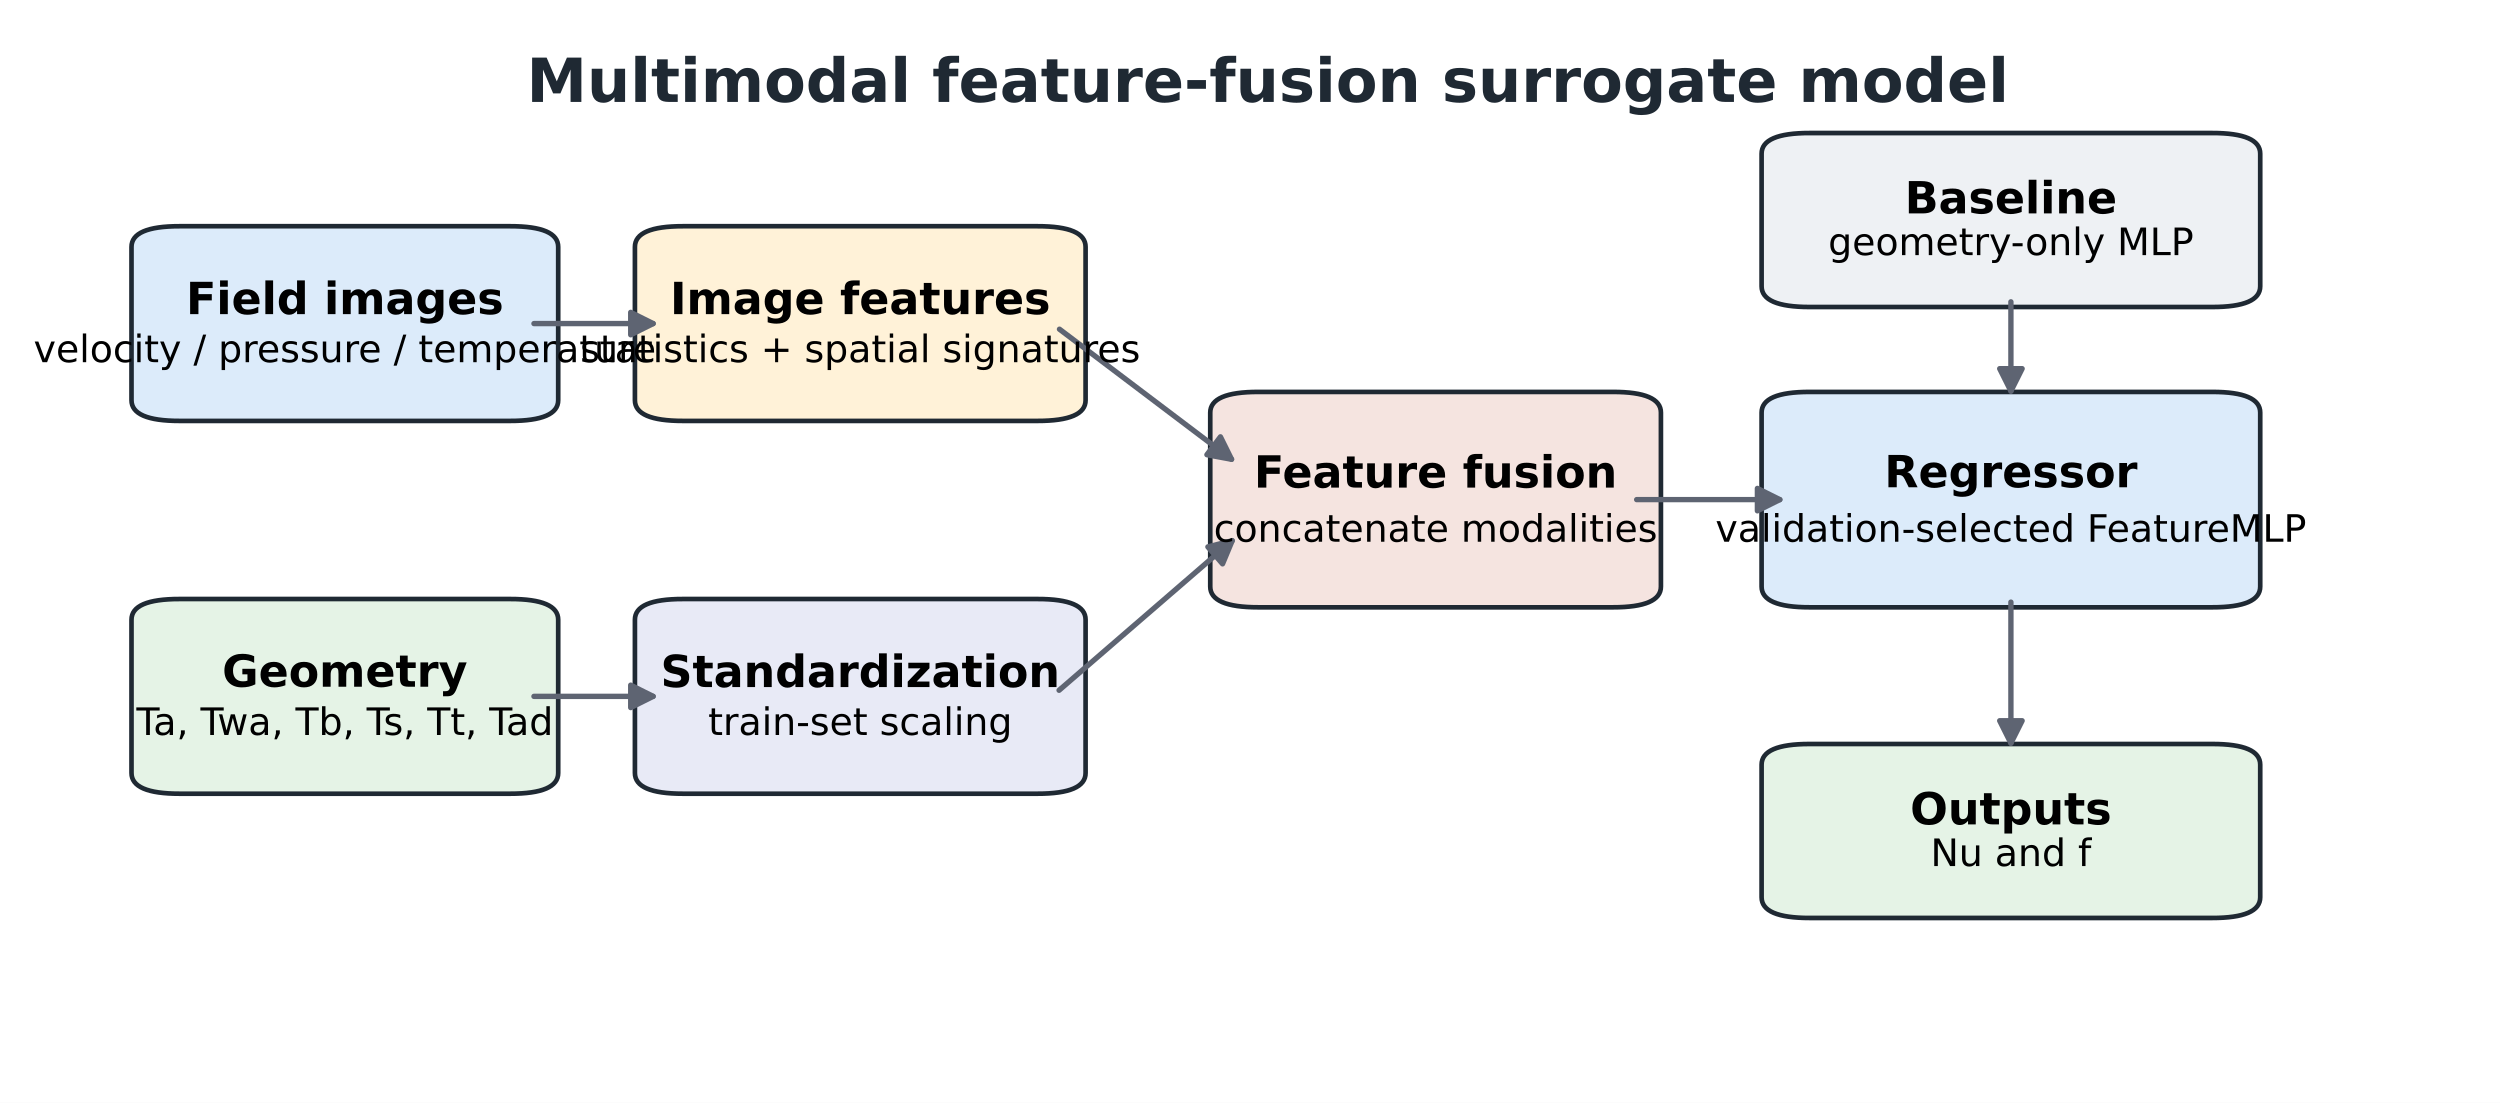
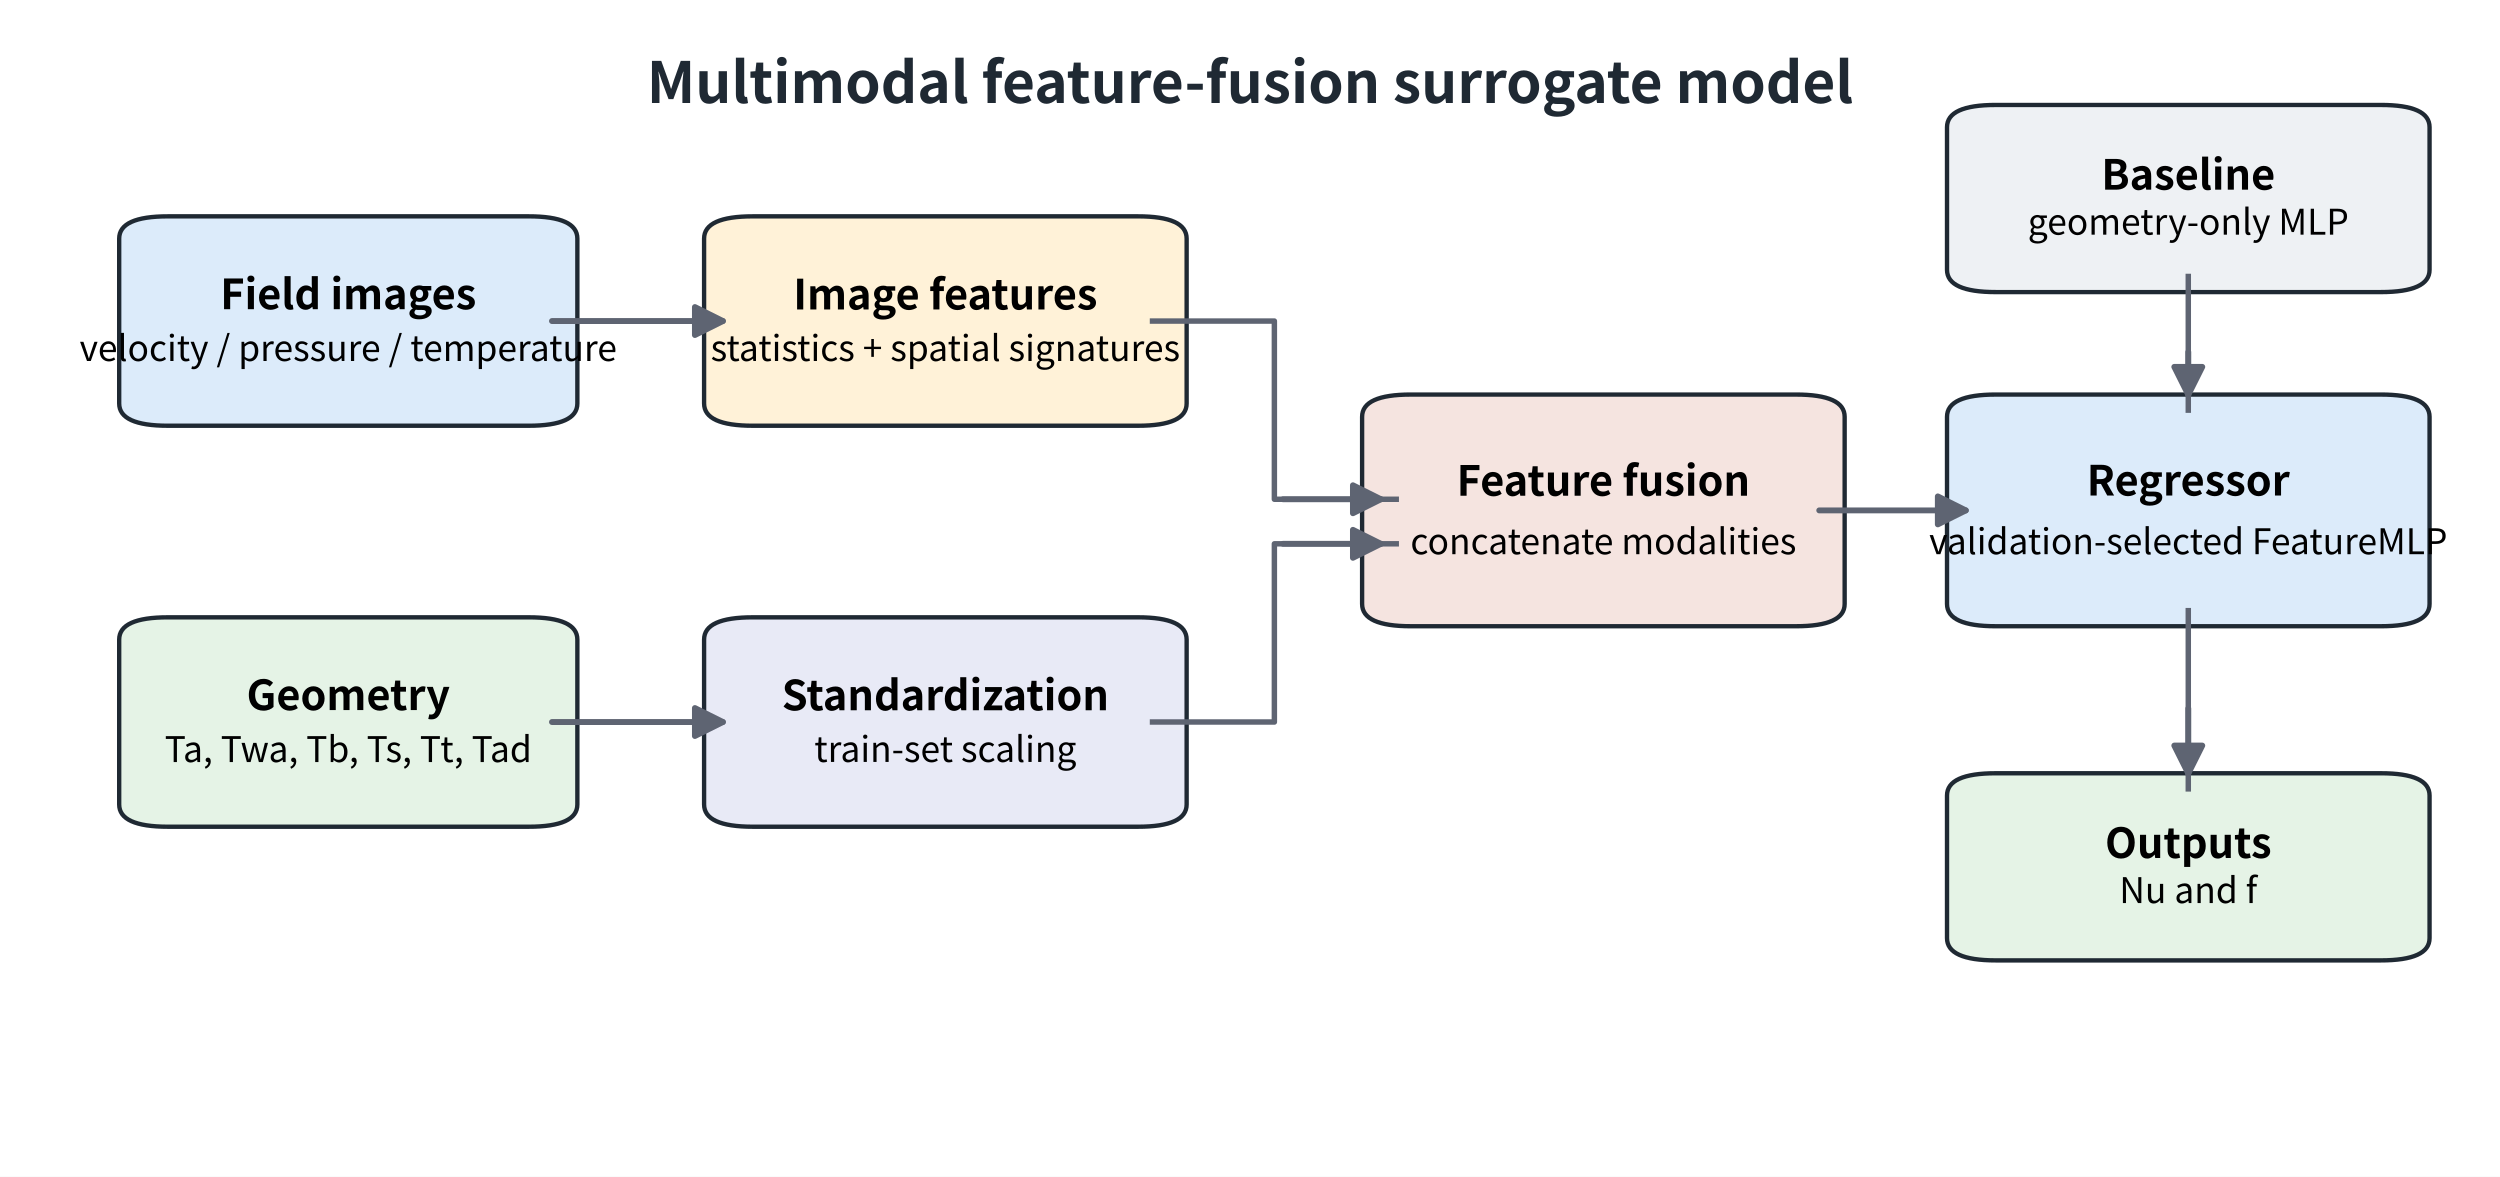
- <svg xmlns="http://www.w3.org/2000/svg" width="535.374pt" height="236.16pt" viewBox="0 0 535.374 236.16" version="1.1">
+ <svg xmlns="http://www.w3.org/2000/svg" width="572.4pt" height="269.424pt" viewBox="0 0 572.4 269.424" version="1.1">
  <defs>
    <style type="text/css">*{stroke-linejoin: round; stroke-linecap: butt}</style>
  </defs>
  <g id="figure_1">
    <g id="patch_1">
-       <path d="M 0 236.16  L 535.374 236.16  L 535.374 0  L 0 0  z " style="fill: #ffffff" />
+       <path d="M 0 269.424  L 572.4 269.424  L 572.4 0  L 0 0  z " style="fill: #ffffff" />
    </g>
    <g id="axes_1">
      <g id="patch_2">
-         <path d="M 38.429 90.138  L 109.272 90.138  Q 119.539 90.138 119.539 85.703  L 119.539 52.883  Q 119.539 48.447 109.272 48.447  L 38.429 48.447  Q 28.161 48.447 28.161 52.883  L 28.161 85.703  Q 28.161 90.138 38.429 90.138  z " clip-path="url(#pbd015eefd4)" style="fill: #dcebfa; stroke: #1f2933; stroke-linejoin: miter" />
+         <path d="M 38.448 97.478  L 121.032 97.478  Q 132.192 97.478 132.192 92.378  L 132.192 54.634  Q 132.192 49.534 121.032 49.534  L 38.448 49.534  Q 27.288 49.534 27.288 54.634  L 27.288 92.378  Q 27.288 97.478 38.448 97.478  z " clip-path="url(#p2d0acf0217)" style="fill: #dcebfa; stroke: #1f2933; stroke-linejoin: miter" />
      </g>
      <g id="patch_3">
-         <path d="M 146.234 90.138  L 222.211 90.138  Q 232.479 90.138 232.479 85.703  L 232.479 52.883  Q 232.479 48.447 222.211 48.447  L 146.234 48.447  Q 135.967 48.447 135.967 52.883  L 135.967 85.703  Q 135.967 90.138 146.234 90.138  z " clip-path="url(#pbd015eefd4)" style="fill: #fff2d8; stroke: #1f2933; stroke-linejoin: miter" />
+         <path d="M 172.368 97.478  L 260.532 97.478  Q 271.692 97.478 271.692 92.378  L 271.692 54.634  Q 271.692 49.534 260.532 49.534  L 172.368 49.534  Q 161.208 49.534 161.208 54.634  L 161.208 92.378  Q 161.208 97.478 172.368 97.478  z " clip-path="url(#p2d0acf0217)" style="fill: #fff2d8; stroke: #1f2933; stroke-linejoin: miter" />
      </g>
      <g id="patch_4">
-         <path d="M 38.429 169.972  L 109.272 169.972  Q 119.539 169.972 119.539 165.537  L 119.539 132.716  Q 119.539 128.281 109.272 128.281  L 38.429 128.281  Q 28.161 128.281 28.161 132.716  L 28.161 165.537  Q 28.161 169.972 38.429 169.972  z " clip-path="url(#pbd015eefd4)" style="fill: #e5f3e6; stroke: #1f2933; stroke-linejoin: miter" />
+         <path d="M 38.448 189.287  L 121.032 189.287  Q 132.192 189.287 132.192 184.187  L 132.192 146.443  Q 132.192 141.343 121.032 141.343  L 38.448 141.343  Q 27.288 141.343 27.288 146.443  L 27.288 184.187  Q 27.288 189.287 38.448 189.287  z " clip-path="url(#p2d0acf0217)" style="fill: #e5f3e6; stroke: #1f2933; stroke-linejoin: miter" />
      </g>
      <g id="patch_5">
-         <path d="M 146.234 169.972  L 222.211 169.972  Q 232.479 169.972 232.479 165.537  L 232.479 132.716  Q 232.479 128.281 222.211 128.281  L 146.234 128.281  Q 135.967 128.281 135.967 132.716  L 135.967 165.537  Q 135.967 169.972 146.234 169.972  z " clip-path="url(#pbd015eefd4)" style="fill: #e8eaf6; stroke: #1f2933; stroke-linejoin: miter" />
+         <path d="M 172.368 189.287  L 260.532 189.287  Q 271.692 189.287 271.692 184.187  L 271.692 146.443  Q 271.692 141.343 260.532 141.343  L 172.368 141.343  Q 161.208 141.343 161.208 146.443  L 161.208 184.187  Q 161.208 189.287 172.368 189.287  z " clip-path="url(#p2d0acf0217)" style="fill: #e8eaf6; stroke: #1f2933; stroke-linejoin: miter" />
      </g>
      <g id="patch_6">
-         <path d="M 269.441 130.055  L 345.418 130.055  Q 355.685 130.055 355.685 125.62  L 355.685 88.364  Q 355.685 83.929 345.418 83.929  L 269.441 83.929  Q 259.173 83.929 259.173 88.364  L 259.173 125.62  Q 259.173 130.055 269.441 130.055  z " clip-path="url(#pbd015eefd4)" style="fill: #f5e4e0; stroke: #1f2933; stroke-linejoin: miter" />
+         <path d="M 323.028 143.383  L 411.192 143.383  Q 422.352 143.383 422.352 138.282  L 422.352 95.438  Q 422.352 90.338 411.192 90.338  L 323.028 90.338  Q 311.868 90.338 311.868 95.438  L 311.868 138.282  Q 311.868 143.383 323.028 143.383  z " clip-path="url(#p2d0acf0217)" style="fill: #f5e4e0; stroke: #1f2933; stroke-linejoin: miter" />
      </g>
      <g id="patch_7">
-         <path d="M 387.513 130.055  L 473.758 130.055  Q 484.025 130.055 484.025 125.62  L 484.025 88.364  Q 484.025 83.929 473.758 83.929  L 387.513 83.929  Q 377.246 83.929 377.246 88.364  L 377.246 125.62  Q 377.246 130.055 387.513 130.055  z " clip-path="url(#pbd015eefd4)" style="fill: #dcebfa; stroke: #1f2933; stroke-linejoin: miter" />
+         <path d="M 456.948 143.383  L 545.112 143.383  Q 556.272 143.383 556.272 138.282  L 556.272 95.438  Q 556.272 90.338 545.112 90.338  L 456.948 90.338  Q 445.788 90.338 445.788 95.438  L 445.788 138.282  Q 445.788 143.383 456.948 143.383  z " clip-path="url(#p2d0acf0217)" style="fill: #dcebfa; stroke: #1f2933; stroke-linejoin: miter" />
      </g>
      <g id="patch_8">
-         <path d="M 387.513 196.583  L 473.758 196.583  Q 484.025 196.583 484.025 192.148  L 484.025 163.763  Q 484.025 159.327 473.758 159.327  L 387.513 159.327  Q 377.246 159.327 377.246 163.763  L 377.246 192.148  Q 377.246 196.583 387.513 196.583  z " clip-path="url(#pbd015eefd4)" style="fill: #e5f3e6; stroke: #1f2933; stroke-linejoin: miter" />
+         <path d="M 456.948 219.89  L 545.112 219.89  Q 556.272 219.89 556.272 214.79  L 556.272 182.146  Q 556.272 177.046 545.112 177.046  L 456.948 177.046  Q 445.788 177.046 445.788 182.146  L 445.788 214.79  Q 445.788 219.89 456.948 219.89  z " clip-path="url(#p2d0acf0217)" style="fill: #e5f3e6; stroke: #1f2933; stroke-linejoin: miter" />
      </g>
      <g id="patch_9">
-         <path d="M 387.513 65.745  L 473.758 65.745  Q 484.025 65.745 484.025 61.309  L 484.025 32.924  Q 484.025 28.489 473.758 28.489  L 387.513 28.489  Q 377.246 28.489 377.246 32.924  L 377.246 61.309  Q 377.246 65.745 387.513 65.745  z " clip-path="url(#pbd015eefd4)" style="fill: #eef1f4; stroke: #1f2933; stroke-linejoin: miter" />
+         <path d="M 456.948 66.876  L 545.112 66.876  Q 556.272 66.876 556.272 61.775  L 556.272 29.132  Q 556.272 24.032 545.112 24.032  L 456.948 24.032  Q 445.788 24.032 445.788 29.132  L 445.788 61.775  Q 445.788 66.876 456.948 66.876  z " clip-path="url(#p2d0acf0217)" style="fill: #eef1f4; stroke: #1f2933; stroke-linejoin: miter" />
      </g>
      <g id="patch_10">
-         <path d="M 114.349 69.293  Q 127.751 69.293 139.867 69.293  " clip-path="url(#pbd015eefd4)" style="fill: none; stroke: #5e6472; stroke-width: 1.15; stroke-linecap: round" />
-         <path d="M 135.067 66.893  L 139.867 69.293  L 135.067 71.693  z " clip-path="url(#pbd015eefd4)" style="fill: #5e6472; stroke: #5e6472; stroke-width: 1.15; stroke-linecap: round" />
+         <path d="M 126.383 73.506  Q 146.701 73.506 165.509 73.506  " clip-path="url(#p2d0acf0217)" style="fill: none; stroke: #5e6472; stroke-width: 1.35; stroke-linecap: round" />
+         <path d="M 159.109 70.306  L 165.509 73.506  L 159.109 76.706  z " clip-path="url(#p2d0acf0217)" style="fill: #5e6472; stroke: #5e6472; stroke-width: 1.35; stroke-linecap: round" />
      </g>
      <g id="patch_11">
-         <path d="M 114.349 149.126  Q 127.751 149.126 139.867 149.126  " clip-path="url(#pbd015eefd4)" style="fill: none; stroke: #5e6472; stroke-width: 1.15; stroke-linecap: round" />
-         <path d="M 135.067 146.726  L 139.867 149.126  L 135.067 151.526  z " clip-path="url(#pbd015eefd4)" style="fill: #5e6472; stroke: #5e6472; stroke-width: 1.15; stroke-linecap: round" />
+         <path d="M 126.383 165.315  Q 146.701 165.315 165.509 165.315  " clip-path="url(#p2d0acf0217)" style="fill: none; stroke: #5e6472; stroke-width: 1.35; stroke-linecap: round" />
+         <path d="M 159.109 162.115  L 165.509 165.315  L 159.109 168.515  z " clip-path="url(#p2d0acf0217)" style="fill: #5e6472; stroke: #5e6472; stroke-width: 1.35; stroke-linecap: round" />
      </g>
      <g id="patch_12">
-         <path d="M 226.888 70.5  Q 245.826 84.816 263.737 98.356  " clip-path="url(#pbd015eefd4)" style="fill: none; stroke: #5e6472; stroke-width: 1.15; stroke-linecap: round" />
-         <path d="M 261.356 93.547  L 263.737 98.356  L 258.461 97.376  z " clip-path="url(#pbd015eefd4)" style="fill: #5e6472; stroke: #5e6472; stroke-width: 1.15; stroke-linecap: round" />
+         <path d="M 293.779 114.31  Q 305.729 114.31 316.169 114.31  " clip-path="url(#p2d0acf0217)" style="fill: none; stroke: #5e6472; stroke-width: 1.35; stroke-linecap: round" />
+         <path d="M 309.769 111.11  L 316.169 114.31  L 309.769 117.51  z " clip-path="url(#p2d0acf0217)" style="fill: #5e6472; stroke: #5e6472; stroke-width: 1.35; stroke-linecap: round" />
      </g>
      <g id="patch_13">
-         <path d="M 226.803 147.821  Q 245.825 131.387 263.874 115.793  " clip-path="url(#pbd015eefd4)" style="fill: none; stroke: #5e6472; stroke-width: 1.15; stroke-linecap: round" />
-         <path d="M 258.672 117.115  L 263.874 115.793  L 261.81 120.747  z " clip-path="url(#pbd015eefd4)" style="fill: #5e6472; stroke: #5e6472; stroke-width: 1.15; stroke-linecap: round" />
+         <path d="M 293.779 124.511  Q 305.729 124.511 316.169 124.511  " clip-path="url(#p2d0acf0217)" style="fill: none; stroke: #5e6472; stroke-width: 1.35; stroke-linecap: round" />
+         <path d="M 309.769 121.311  L 316.169 124.511  L 309.769 127.711  z " clip-path="url(#p2d0acf0217)" style="fill: #5e6472; stroke: #5e6472; stroke-width: 1.35; stroke-linecap: round" />
      </g>
      <g id="patch_14">
-         <path d="M 350.494 106.992  Q 366.463 106.992 381.146 106.992  " clip-path="url(#pbd015eefd4)" style="fill: none; stroke: #5e6472; stroke-width: 1.15; stroke-linecap: round" />
-         <path d="M 376.346 104.592  L 381.146 106.992  L 376.346 109.392  z " clip-path="url(#pbd015eefd4)" style="fill: #5e6472; stroke: #5e6472; stroke-width: 1.15; stroke-linecap: round" />
+         <path d="M 416.538 116.86  Q 434.067 116.86 450.086 116.86  " clip-path="url(#p2d0acf0217)" style="fill: none; stroke: #5e6472; stroke-width: 1.35; stroke-linecap: round" />
+         <path d="M 443.686 113.66  L 450.086 116.86  L 443.686 120.06  z " clip-path="url(#p2d0acf0217)" style="fill: #5e6472; stroke: #5e6472; stroke-width: 1.35; stroke-linecap: round" />
      </g>
      <g id="patch_15">
-         <path d="M 430.636 128.947  Q 430.636 144.69 430.636 159.147  " clip-path="url(#pbd015eefd4)" style="fill: none; stroke: #5e6472; stroke-width: 1.15; stroke-linecap: round" />
-         <path d="M 433.036 154.347  L 430.636 159.147  L 428.236 154.347  z " clip-path="url(#pbd015eefd4)" style="fill: #5e6472; stroke: #5e6472; stroke-width: 1.15; stroke-linecap: round" />
+         <path d="M 501.03 162.212  Q 501.03 170.414 501.03 177.107  " clip-path="url(#p2d0acf0217)" style="fill: none; stroke: #5e6472; stroke-width: 1.35; stroke-linecap: round" />
+         <path d="M 504.23 170.707  L 501.03 177.107  L 497.83 170.707  z " clip-path="url(#p2d0acf0217)" style="fill: #5e6472; stroke: #5e6472; stroke-width: 1.35; stroke-linecap: round" />
      </g>
      <g id="patch_16">
-         <path d="M 430.636 64.638  Q 430.636 74.837 430.636 83.749  " clip-path="url(#pbd015eefd4)" style="fill: none; stroke: #5e6472; stroke-width: 1.15; stroke-linecap: round" />
-         <path d="M 433.036 78.949  L 430.636 83.749  L 428.236 78.949  z " clip-path="url(#pbd015eefd4)" style="fill: #5e6472; stroke: #5e6472; stroke-width: 1.15; stroke-linecap: round" />
+         <path d="M 501.03 80.605  Q 501.03 86.258 501.03 90.401  " clip-path="url(#p2d0acf0217)" style="fill: none; stroke: #5e6472; stroke-width: 1.35; stroke-linecap: round" />
+         <path d="M 504.23 84.001  L 501.03 90.401  L 497.83 84.001  z " clip-path="url(#p2d0acf0217)" style="fill: #5e6472; stroke: #5e6472; stroke-width: 1.35; stroke-linecap: round" />
+       </g>
+       <g id="line2d_1">
+         <path d="M 263.88 73.506  L 291.78 73.506  L 291.78 114.31  L 319.68 114.31  " clip-path="url(#p2d0acf0217)" style="fill: none; stroke: #5e6472; stroke-width: 1.25; stroke-linecap: square" />
+       </g>
+       <g id="line2d_2">
+         <path d="M 263.88 165.315  L 291.78 165.315  L 291.78 124.511  L 319.68 124.511  " clip-path="url(#p2d0acf0217)" style="fill: none; stroke: #5e6472; stroke-width: 1.25; stroke-linecap: square" />
+       </g>
+       <g id="line2d_3">
+         <path d="M 501.03 139.812  L 501.03 160.214  L 501.03 180.616  " clip-path="url(#p2d0acf0217)" style="fill: none; stroke: #5e6472; stroke-width: 1.25; stroke-linecap: square" />
+       </g>
+       <g id="line2d_4">
+         <path d="M 501.03 63.305  L 501.03 78.607  L 501.03 93.908  " clip-path="url(#p2d0acf0217)" style="fill: none; stroke: #5e6472; stroke-width: 1.25; stroke-linecap: square" />
      </g>
      <g id="text_1">
-         <text style="font-weight: 700; font-size: 9.5px; font-family: 'DejaVu Sans'; text-anchor: middle" x="73.85" y="67.264" transform="rotate(-0 73.85034 67.26449)">Field images</text>
+         <text style="font: 700 9.5px 'Microsoft YaHei', 'SimHei', 'Noto Sans CJK SC', 'Arial Unicode MS', 'DejaVu Sans', sans-serif; text-anchor: middle" x="79.74" y="70.795" transform="rotate(-0 79.74 70.79494)">Field images</text>
      </g>
      <g id="text_2">
-         <text style="font-size: 8.1px; font-family: 'DejaVu Sans'; text-anchor: middle" x="73.85" y="77.56" transform="rotate(-0 73.85034 77.55977)">velocity / pressure / temperature</text>
+         <text style="font: 8.1px 'Microsoft YaHei', 'SimHei', 'Noto Sans CJK SC', 'Arial Unicode MS', 'DejaVu Sans', sans-serif; text-anchor: middle" x="79.74" y="82.65" transform="rotate(-0 79.74 82.65014)">velocity / pressure / temperature</text>
      </g>
      <g id="text_3">
-         <text style="font-weight: 700; font-size: 9.5px; font-family: 'DejaVu Sans'; text-anchor: middle" x="184.223" y="67.264" transform="rotate(-0 184.2227 67.26449)">Image features</text>
+         <text style="font: 700 9.5px 'Microsoft YaHei', 'SimHei', 'Noto Sans CJK SC', 'Arial Unicode MS', 'DejaVu Sans', sans-serif; text-anchor: middle" x="216.45" y="70.855" transform="rotate(-0 216.45 70.85506)">Image features</text>
      </g>
      <g id="text_4">
-         <text style="font-size: 8.1px; font-family: 'DejaVu Sans'; text-anchor: middle" x="184.223" y="77.56" transform="rotate(-0 184.2227 77.55977)">statistics + spatial signatures</text>
+         <text style="font: 8.1px 'Microsoft YaHei', 'SimHei', 'Noto Sans CJK SC', 'Arial Unicode MS', 'DejaVu Sans', sans-serif; text-anchor: middle" x="216.45" y="82.65" transform="rotate(-0 216.45 82.65014)">statistics + spatial signatures</text>
      </g>
      <g id="text_5">
-         <text style="font-weight: 700; font-size: 9.5px; font-family: 'DejaVu Sans'; text-anchor: middle" x="73.85" y="147.061" transform="rotate(-0 73.85034 147.061)">Geometry</text>
+         <text style="font: 700 9.5px 'Microsoft YaHei', 'SimHei', 'Noto Sans CJK SC', 'Arial Unicode MS', 'DejaVu Sans', sans-serif; text-anchor: middle" x="79.74" y="162.581" transform="rotate(-0 79.74 162.5806)">Geometry</text>
      </g>
      <g id="text_6">
-         <text style="font-size: 8.1px; font-family: 'DejaVu Sans'; text-anchor: middle" x="73.85" y="157.393" transform="rotate(-0 73.85034 157.3934)">Ta, Twa, Tb, Ts, Tt, Tad</text>
+         <text style="font: 8.1px 'Microsoft YaHei', 'SimHei', 'Noto Sans CJK SC', 'Arial Unicode MS', 'DejaVu Sans', sans-serif; text-anchor: middle" x="79.74" y="174.482" transform="rotate(-0 79.74 174.4822)">Ta, Twa, Tb, Ts, Tt, Tad</text>
      </g>
      <g id="text_7">
-         <text style="font-weight: 700; font-size: 9.5px; font-family: 'DejaVu Sans'; text-anchor: middle" x="184.223" y="147.135" transform="rotate(-0 184.2227 147.1352)">Standardization</text>
+         <text style="font: 700 9.5px 'Microsoft YaHei', 'SimHei', 'Noto Sans CJK SC', 'Arial Unicode MS', 'DejaVu Sans', sans-serif; text-anchor: middle" x="216.45" y="162.627" transform="rotate(-0 216.45 162.6266)">Standardization</text>
      </g>
      <g id="text_8">
-         <text style="font-size: 8.1px; font-family: 'DejaVu Sans'; text-anchor: middle" x="184.223" y="157.393" transform="rotate(-0 184.2227 157.3934)">train-set scaling</text>
+         <text style="font: 8.1px 'Microsoft YaHei', 'SimHei', 'Noto Sans CJK SC', 'Arial Unicode MS', 'DejaVu Sans', sans-serif; text-anchor: middle" x="216.45" y="174.459" transform="rotate(-0 216.45 174.4588)">train-set scaling</text>
      </g>
      <g id="text_9">
-         <text style="font-weight: 700; font-size: 9.5px; font-family: 'DejaVu Sans'; text-anchor: middle" x="307.429" y="104.424" transform="rotate(-0 307.4291 104.4242)">Feature fusion</text>
+         <text style="font: 700 9.5px 'Microsoft YaHei', 'SimHei', 'Noto Sans CJK SC', 'Arial Unicode MS', 'DejaVu Sans', sans-serif; text-anchor: middle" x="367.11" y="113.509" transform="rotate(-0 367.11 113.509)">Feature fusion</text>
      </g>
      <g id="text_10">
-         <text style="font-size: 8.1px; font-family: 'DejaVu Sans'; text-anchor: middle" x="307.429" y="116.013" transform="rotate(-0 307.4291 116.013)">concatenate modalities</text>
+         <text style="font: 8.1px 'Microsoft YaHei', 'SimHei', 'Noto Sans CJK SC', 'Arial Unicode MS', 'DejaVu Sans', sans-serif; text-anchor: middle" x="367.11" y="126.895" transform="rotate(-0 367.11 126.8947)">concatenate modalities</text>
      </g>
      <g id="text_11">
-         <text style="font-weight: 700; font-size: 9.5px; font-family: 'DejaVu Sans'; text-anchor: middle" x="430.636" y="104.35" transform="rotate(-0 430.6355 104.35)">Regressor</text>
+         <text style="font: 700 9.5px 'Microsoft YaHei', 'SimHei', 'Noto Sans CJK SC', 'Arial Unicode MS', 'DejaVu Sans', sans-serif; text-anchor: middle" x="501.03" y="113.463" transform="rotate(-0 501.03 113.463)">Regressor</text>
      </g>
      <g id="text_12">
-         <text style="font-size: 8.1px; font-family: 'DejaVu Sans'; text-anchor: middle" x="430.636" y="116.013" transform="rotate(-0 430.6355 116.013)">validation-selected FeatureMLP</text>
+         <text style="font: 8.1px 'Microsoft YaHei', 'SimHei', 'Noto Sans CJK SC', 'Arial Unicode MS', 'DejaVu Sans', sans-serif; text-anchor: middle" x="501.03" y="126.895" transform="rotate(-0 501.03 126.8947)">validation-selected FeatureMLP</text>
      </g>
      <g id="text_13">
-         <text style="font-weight: 700; font-size: 9.5px; font-family: 'DejaVu Sans'; text-anchor: middle" x="430.636" y="176.541" transform="rotate(-0 430.6355 176.5406)">Outputs</text>
+         <text style="font: 700 9.5px 'Microsoft YaHei', 'SimHei', 'Noto Sans CJK SC', 'Arial Unicode MS', 'DejaVu Sans', sans-serif; text-anchor: middle" x="501.03" y="196.443" transform="rotate(-0 501.03 196.4428)">Outputs</text>
      </g>
      <g id="text_14">
-         <text style="font-size: 8.1px; font-family: 'DejaVu Sans'; text-anchor: middle" x="430.636" y="185.468" transform="rotate(-0 430.6355 185.4682)">Nu and f</text>
+         <text style="font: 8.1px 'Microsoft YaHei', 'SimHei', 'Noto Sans CJK SC', 'Arial Unicode MS', 'DejaVu Sans', sans-serif; text-anchor: middle" x="501.03" y="206.768" transform="rotate(-0 501.03 206.7682)">Nu and f</text>
      </g>
      <g id="text_15">
-         <text style="font-weight: 700; font-size: 9.5px; font-family: 'DejaVu Sans'; text-anchor: middle" x="430.636" y="45.702" transform="rotate(-0 430.6355 45.70217)">Baseline</text>
+         <text style="font: 700 9.5px 'Microsoft YaHei', 'SimHei', 'Noto Sans CJK SC', 'Arial Unicode MS', 'DejaVu Sans', sans-serif; text-anchor: middle" x="501.03" y="43.428" transform="rotate(-0 501.03 43.42837)">Baseline</text>
      </g>
      <g id="text_16">
-         <text style="font-size: 8.1px; font-family: 'DejaVu Sans'; text-anchor: middle" x="430.636" y="54.63" transform="rotate(-0 430.6355 54.62978)">geometry-only MLP</text>
+         <text style="font: 8.1px 'Microsoft YaHei', 'SimHei', 'Noto Sans CJK SC', 'Arial Unicode MS', 'DejaVu Sans', sans-serif; text-anchor: middle" x="501.03" y="53.73" transform="rotate(-0 501.03 53.73042)">geometry-only MLP</text>
      </g>
      <g id="text_17">
-         <text style="font-weight: 700; font-size: 13px; font-family: 'DejaVu Sans'; text-anchor: middle; fill: #1f2933" x="271.494" y="21.824" transform="rotate(-0 271.4939 21.82441)">Multimodal feature-fusion surrogate model</text>
+         <text style="fill: #1f2933; font: 700 13px 'Microsoft YaHei', 'SimHei', 'Noto Sans CJK SC', 'Arial Unicode MS', 'DejaVu Sans', sans-serif; text-anchor: middle" x="286.2" y="23.582" transform="rotate(-0 286.2 23.58206)">Multimodal feature-fusion surrogate model</text>
      </g>
    </g>
  </g>
  <defs>
-     <clipPath id="pbd015eefd4">
-       <rect x="14.814" y="7.2" width="513.36" height="221.76" />
+     <clipPath id="p2d0acf0217">
+       <rect x="7.2" y="7.2" width="558" height="255.024" />
    </clipPath>
  </defs>
</svg>
